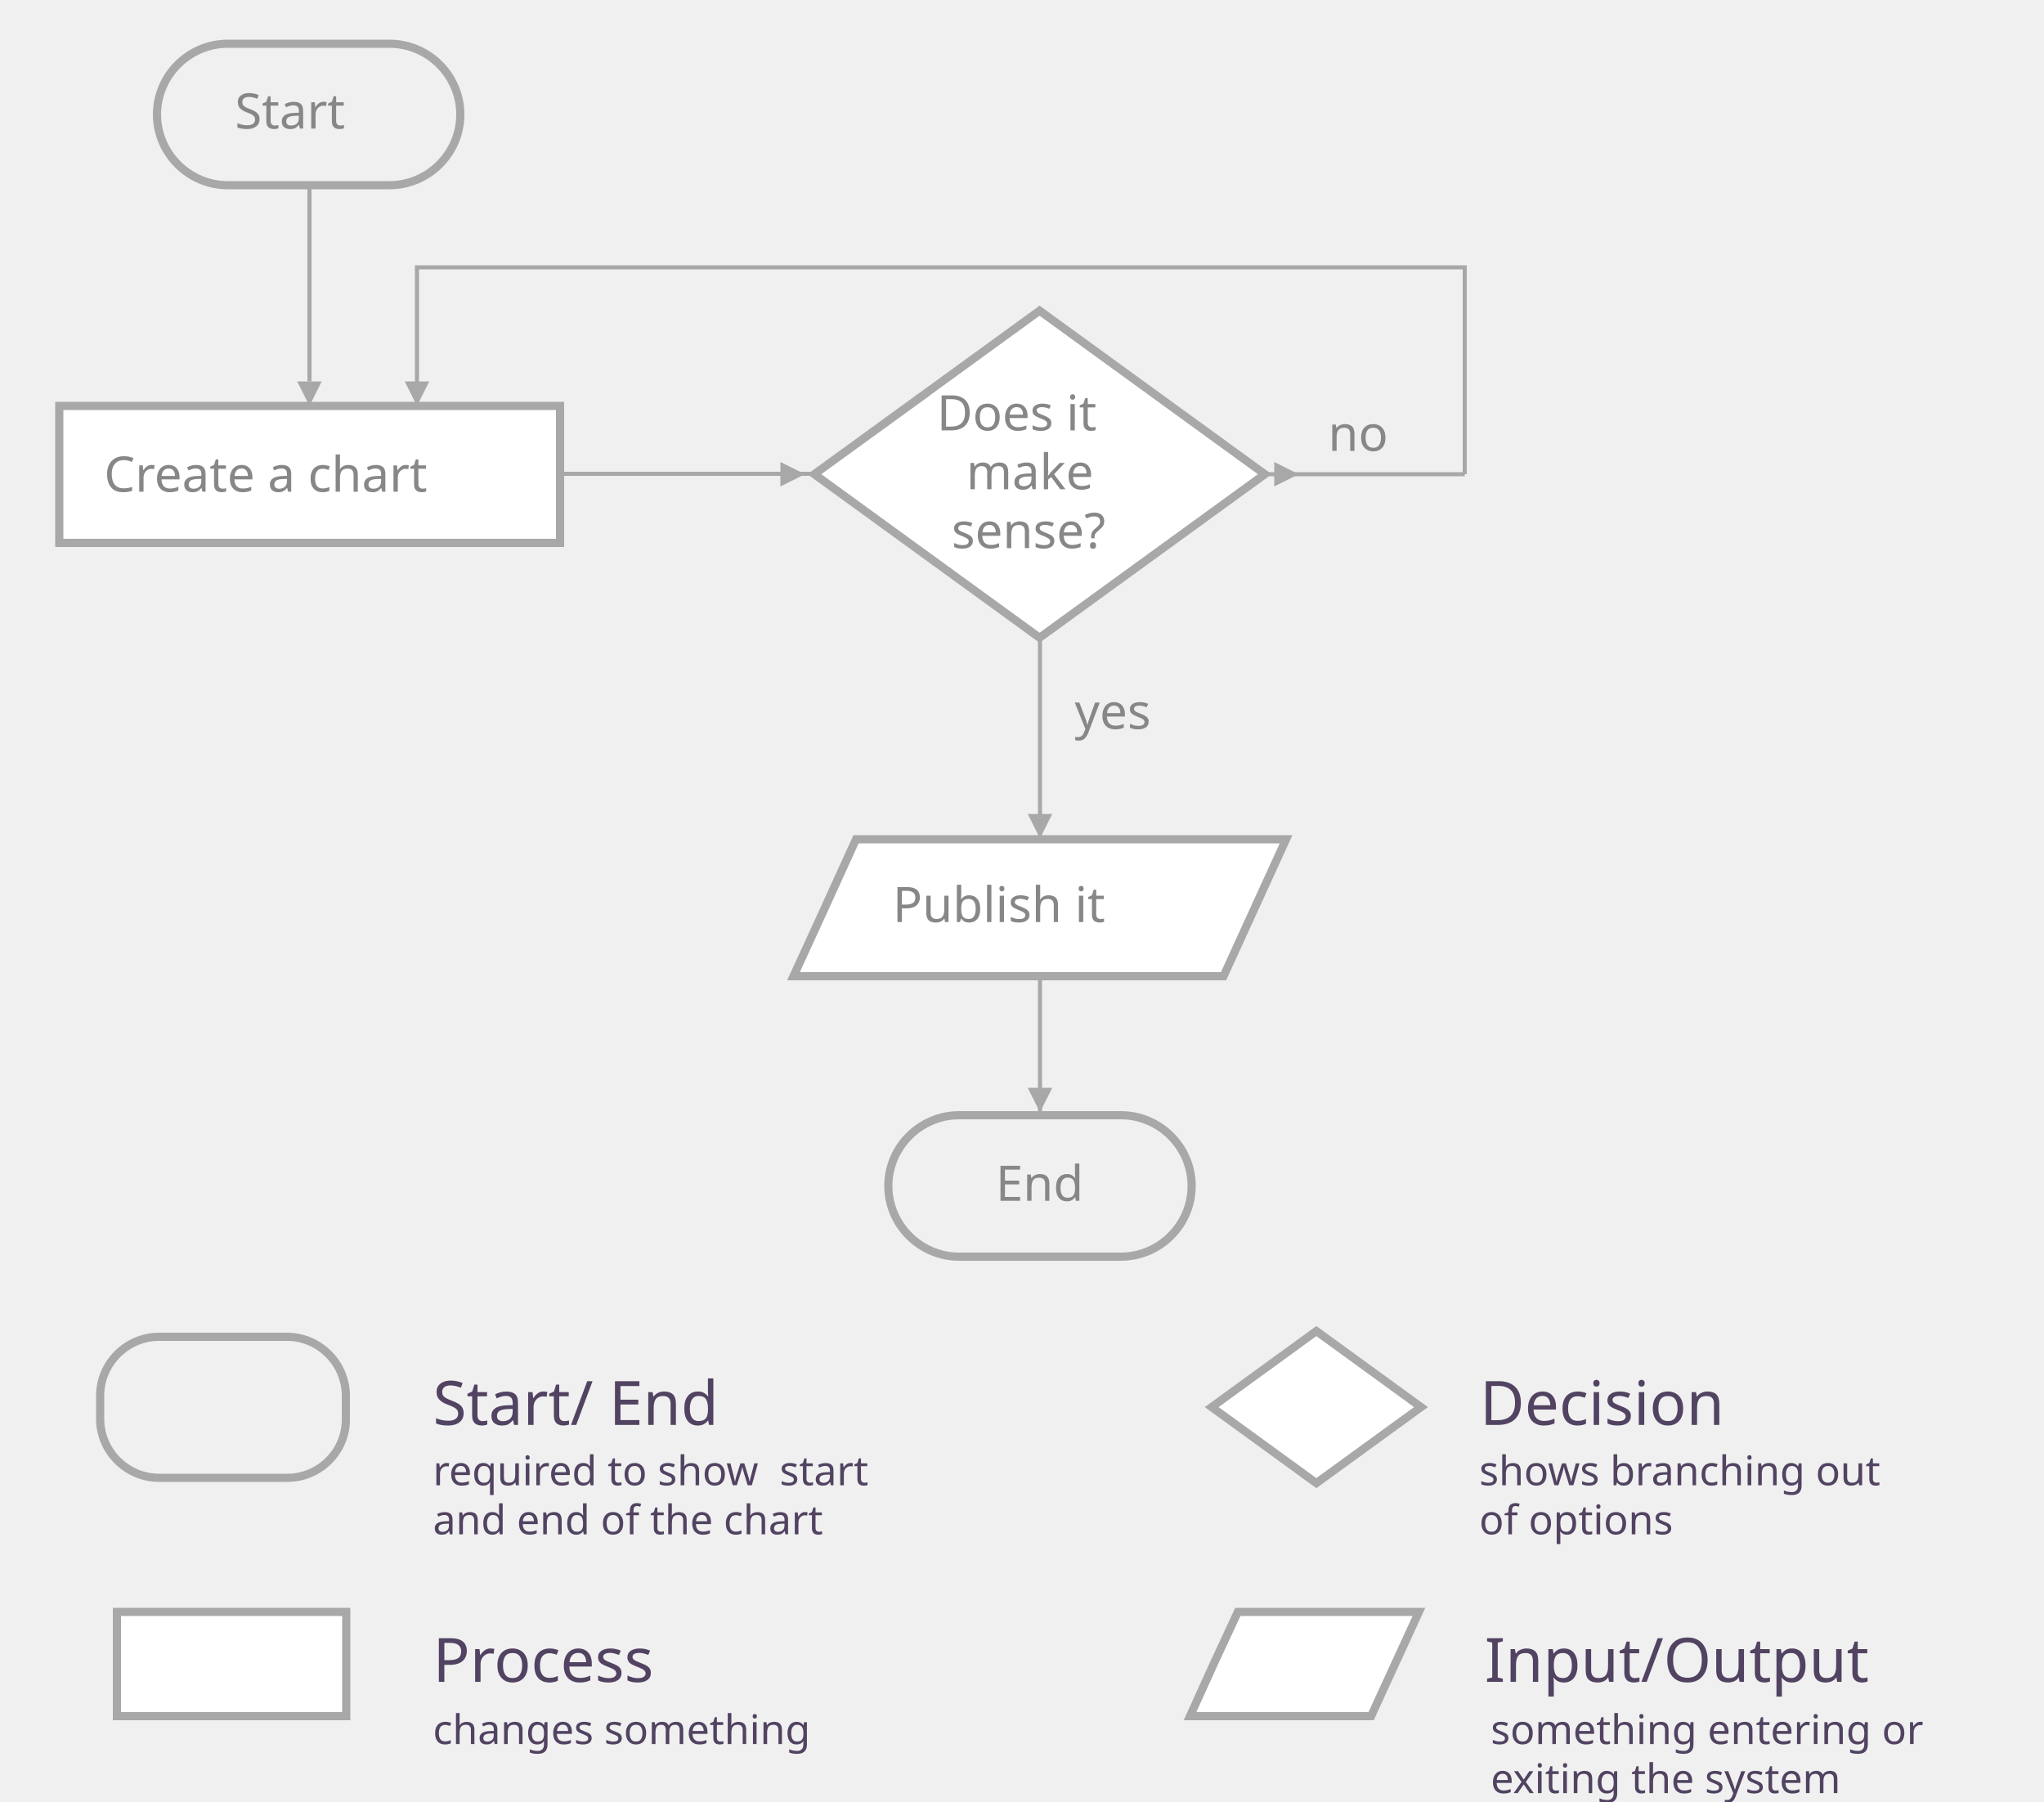
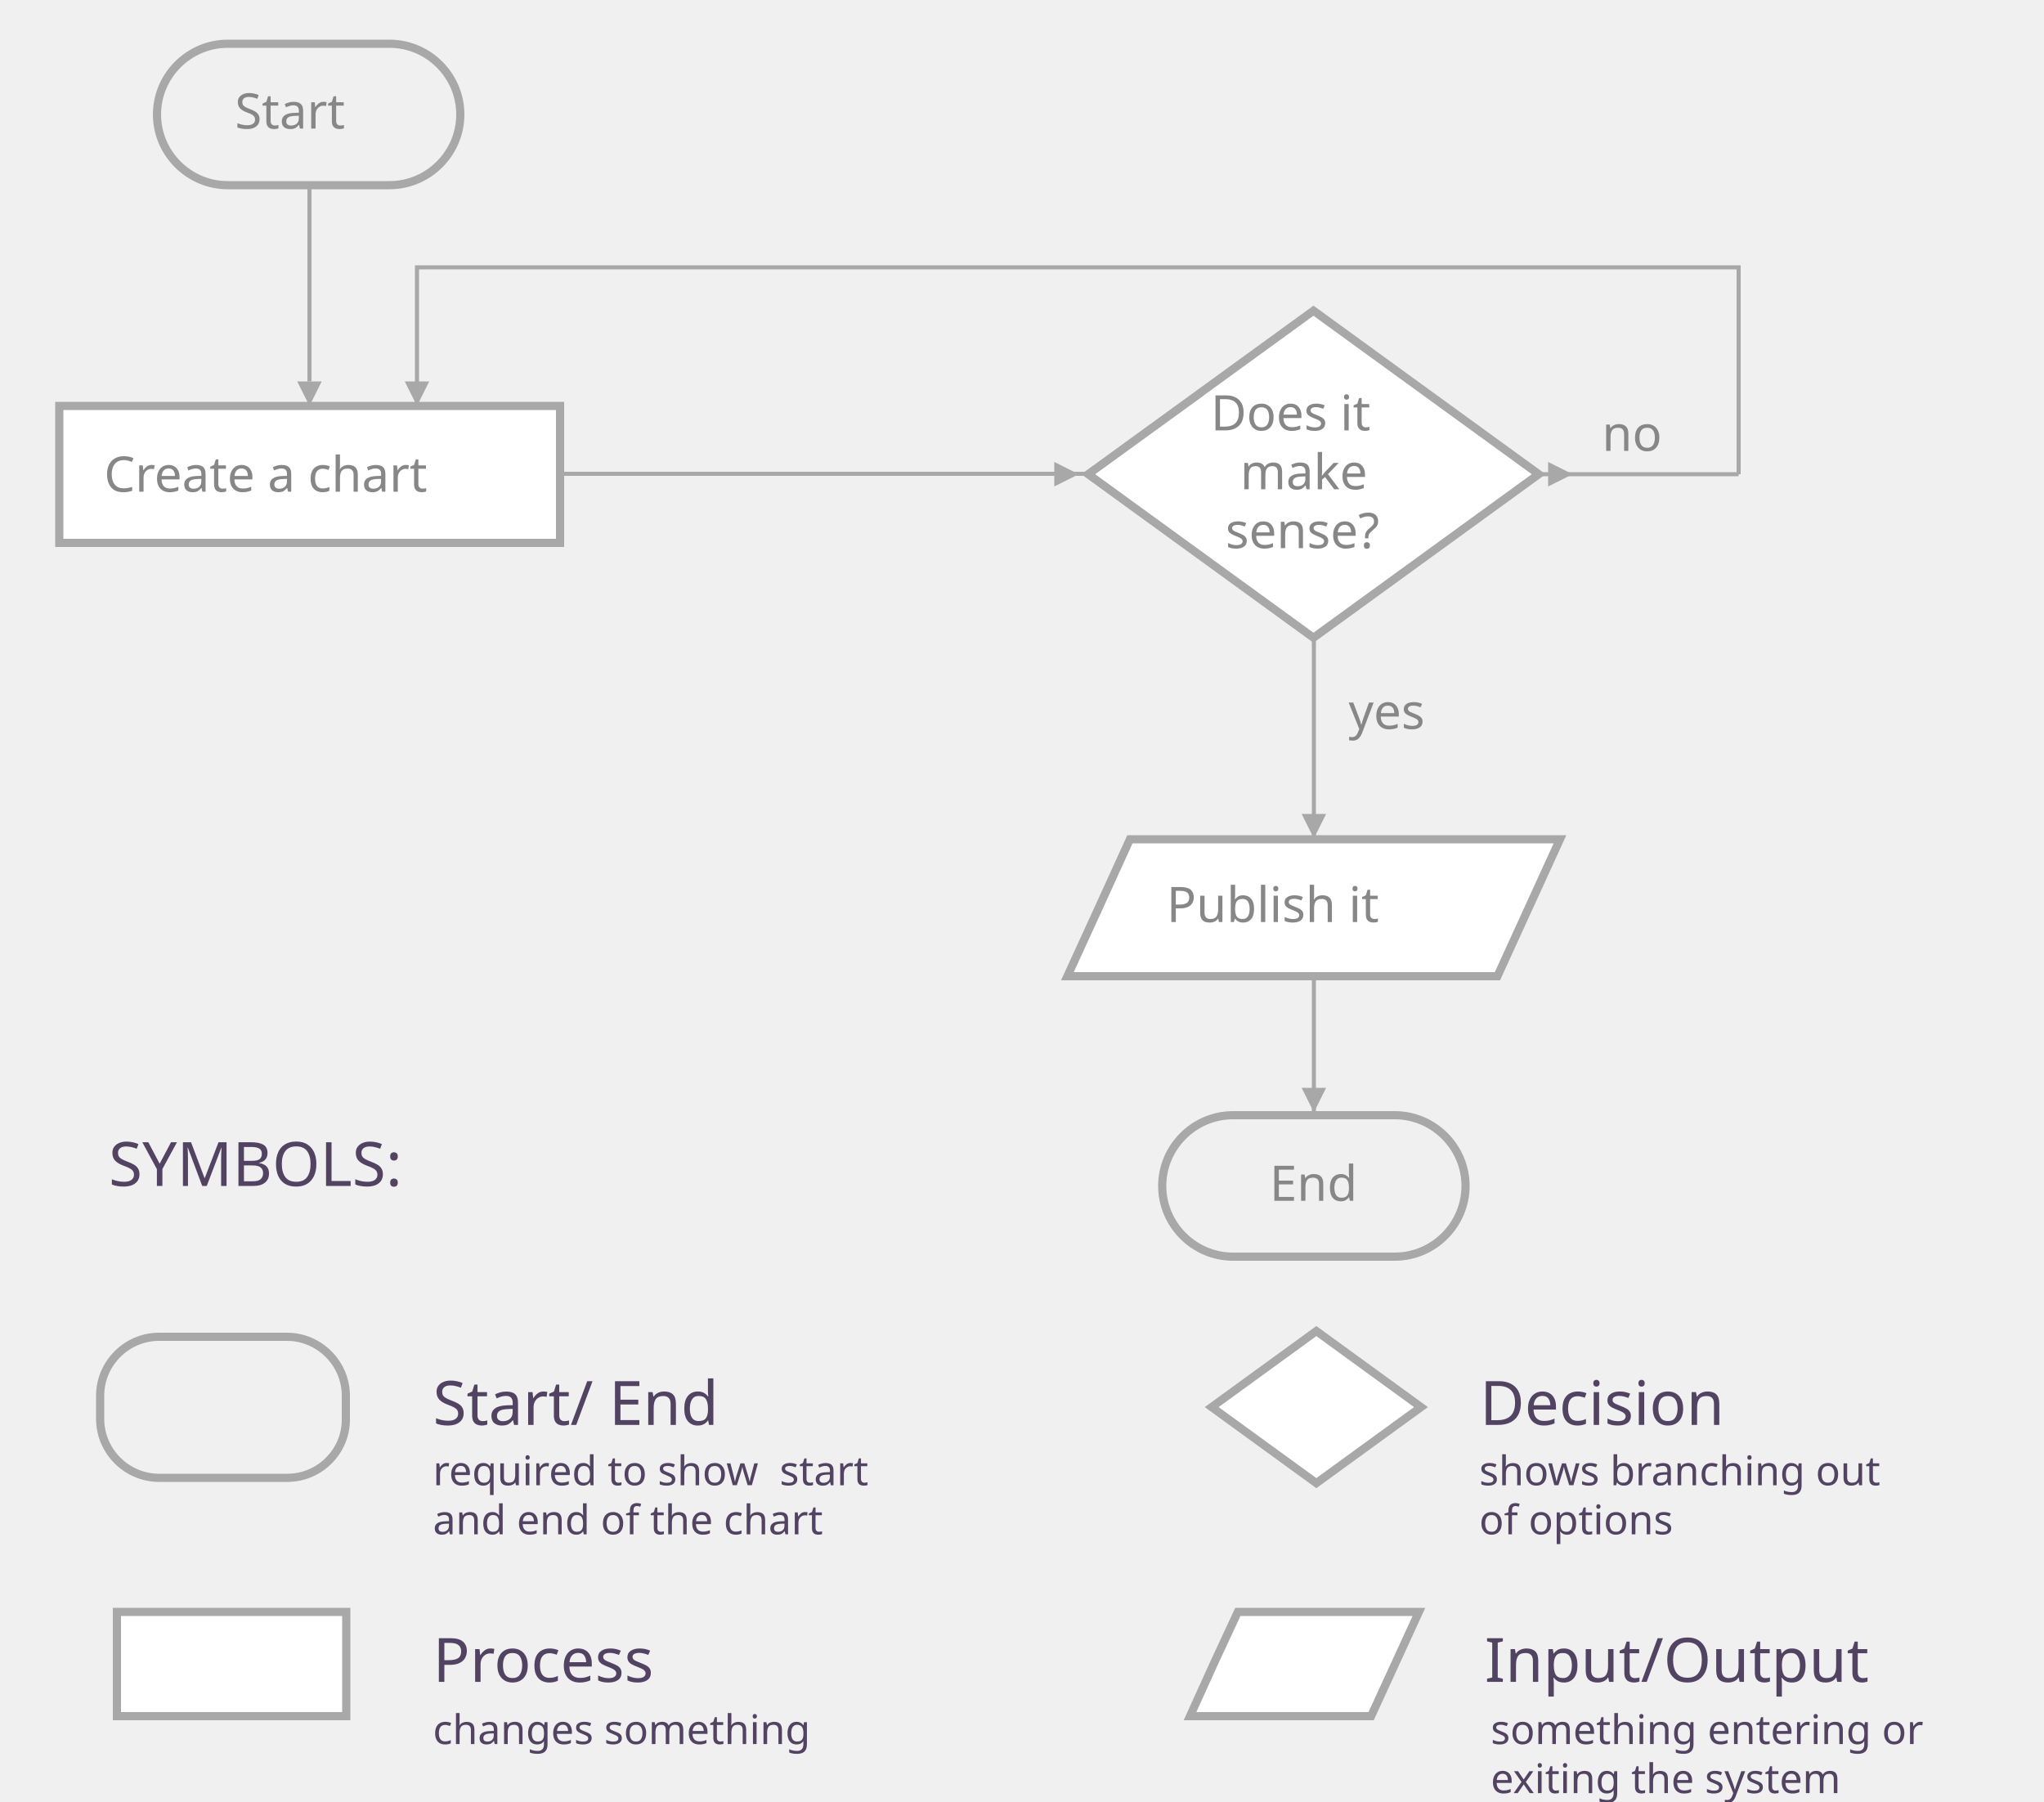
<svg xmlns="http://www.w3.org/2000/svg" xmlns:xlink="http://www.w3.org/1999/xlink" version="1.1" id="Layer_1" x="0px" y="0px" viewBox="0 0 500 440.7" style="enable-background:new 0 0 500 440.7;" xml:space="preserve">
  <style type="text/css">
	.st0{fill:#878787;}
	.st1{font-family:'RobotoMono-Regular';}
	.st2{font-size:12px;}
	.st3{fill:#514361;}
	.st4{font-size:14.974px;}
	.st5{fill:#FFFFFF;stroke:#A8A8A8;stroke-width:2;}
	.st6{font-family:'Roboto-Italic';}
	.st7{font-size:9.983px;}
- 	.st8{enable-background:new    ;}
- 	.st9{fill:none;}
- 	.st10{fill:#A8A8A8;}
+ 	.st8{fill:#878787;enable-background:new    ;}
+ 	.st9{fill:#A8A8A8;}
+ 	.st10{fill:#A8A8A8;enable-background:new    ;}
	.st11{font-family:'ArialMT';}
	.st12{fill:none;stroke:#A8A8A8;stroke-miterlimit:10;}
	.st13{fill:none;stroke:#A8A8A8;stroke-width:2;}
</style>
  <a xlink:href="http://www.google.com" xlink:show="new">
    <text transform="matrix(1 0 0 1 57.4611 31.4497)" class="st0 st1 st2">Start</text>
  </a>
  <a xlink:href="http://www.google.com" xlink:show="new">
    <g>
      <text transform="matrix(1 0 0 1 105.9019 348.5547)" class="st3 st1 st4">Start/ End</text>
    </g>
  </a>
  <rect id="op1" x="14.5" y="99.3" class="st5" width="122.5" height="33.5" />
  <rect id="op1_1_" x="28.6" y="394.3" class="st5" width="56.1" height="25.5" />
  <text transform="matrix(1 0 0 1 25.4533 120.2812)" class="st0 st1 st2">Create a chart</text>
  <g>
    <text transform="matrix(1 0 0 1 105.9014 411.416)" class="st3 st1 st4">Process</text>
  </g>
  <g>
    <text transform="matrix(1 0 0 1 105.9004 426.6309)" class="st3 st6 st7">changes something</text>
  </g>
  <g>
-     <text transform="matrix(1 0 0 1 105.9004 363.3223)" class="st8">
-       <tspan x="0" y="0" class="st3 st6 st7">required to show  start</tspan>
-       <tspan x="0" y="12" class="st3 st6 st7">and end of the chart</tspan>
-     </text>
+     <text transform="matrix(1 0 0 1 105.9004 363.3223)" class="st3 st6 st7">required to show  start</text>
+     <text transform="matrix(1 0 0 1 105.9004 375.3223)" class="st3 st6 st7">and end of the chart</text>
  </g>
  <g>
-     <text transform="matrix(1 0 0 1 361.8452 363.3223)" class="st8">
-       <tspan x="0" y="0" class="st3 st6 st7">shows branching out</tspan>
-       <tspan x="0" y="12" class="st3 st6 st7">of options</tspan>
-     </text>
+     <text transform="matrix(1 0 0 1 361.8452 363.3223)" class="st3 st6 st7">shows branching out</text>
+     <text transform="matrix(1 0 0 1 361.8452 375.3223)" class="st3 st6 st7">of options</text>
  </g>
  <g>
-     <text transform="matrix(1 0 0 1 364.6567 426.6309)" class="st8">
-       <tspan x="0" y="0" class="st3 st6 st7">something entering or</tspan>
-       <tspan x="0" y="12" class="st3 st6 st7">exiting the system</tspan>
-     </text>
+     <text transform="matrix(1 0 0 1 364.6567 426.6309)" class="st3 st6 st7">something entering or</text>
+     <text transform="matrix(1 0 0 1 364.6567 438.6309)" class="st3 st6 st7">exiting the system</text>
  </g>
  <a xlink:href="http://www.google.com">
-     <path id="cond" class="st5" d="M226.8,96l-27.6,20l55.1,40l55.1-40l-55.1-40l-55.1,40" />
+     <path id="cond" class="st5" d="M293.8,96l-27.6,20l55.1,40l55.1-40l-55.1-40l-55.1,40" />
  </a>
  <a xlink:href="http://www.google.com">
    <path id="cond_1_" class="st5" d="M309.2,334.9l-12.8,9.3l25.6,18.6l25.6-18.6L322,325.6l-25.6,18.6" />
  </a>
  <a xlink:href="http://www.google.com">
-     <text transform="matrix(1 0 0 1 229.1787 105.2813)" class="st8">
-       <tspan x="0" y="0" class="st0 st1 st2">Does it</tspan>
-       <tspan x="7.2" y="14.4" class="st0 st1 st2">make </tspan>
-       <tspan x="3.6" y="28.8" class="st0 st1 st2">sense?</tspan>
-     </text>
+     <text transform="matrix(1 0 0 1 296.1787 105.2813)" class="st0 st1 st2">Does it</text>
+     <text transform="matrix(1 0 0 1 303.3787 119.6813)" class="st0 st1 st2">make </text>
+     <text transform="matrix(1 0 0 1 299.7787 134.0813)" class="st0 st1 st2">sense?</text>
  </a>
  <a xlink:href="http://www.google.com">
    <g>
      <text transform="matrix(1 0 0 1 362.0166 348.5547)" class="st3 st1 st4">Decision</text>
    </g>
  </a>
-   <path id="io" class="st5" d="M201.8,222l-7.7,16.8h105.2l15.3-33.5H209.4L201.8,222" />
-   <text transform="matrix(1 0 0 1 218.3771 225.5482)" class="st0 st1 st2">Publish it</text>
+   <path id="io" class="st5" d="M268.8,222l-7.7,16.8h105.2l15.3-33.5H276.4L268.8,222" />
+   <text transform="matrix(1 0 0 1 285.3771 225.5482)" class="st0 st1 st2">Publish it</text>
  <g>
    <text transform="matrix(1 0 0 1 363.1685 411.416)" class="st3 st1 st4">Input/Output</text>
  </g>
  <a xlink:href="http://www.google.com">
-     <text transform="matrix(1 0 0 1 243.5811 293.7392)" class="st0 st1 st2">End</text>
+     <text transform="matrix(1 0 0 1 310.5811 293.7392)" class="st0 st1 st2">End</text>
  </a>
-   <path class="st9" d="" />
-   <path class="st9" d="" />
-   <path id="raphael-marker-block_1_" class="st10" d="M190.9,119l6-3l-6-3V119z" />
-   <path id="raphael-marker-block_2_" class="st10" d="M311.7,119l6-3l-6-3V119z" />
-   <path class="st9" d="" />
+   <path class="st8" d="M0,0" />
+   <path class="st8" d="M0,0" />
+   <path id="raphael-marker-block_1_" class="st9" d="M257.9,119l6-3l-6-3V119z" />
+   <path id="raphael-marker-block_2_" class="st9" d="M378.7,119l6-3l-6-3V119z" />
+   <path class="st10" d="M0,0" />
  <path marker-end="url(#raphael-marker-endblock33-objj2weg)" d="M434.8,314.3" />
-   <text transform="matrix(1 0 0 1 262.8945 178.2935)" class="st0 st11 st2">yes</text>
-   <path class="st9" d="" />
-   <path id="raphael-marker-block_3_" class="st10" d="M251.4,199.1l3,6l3-6H251.4z" />
-   <path marker-end="url(#raphael-marker-endblock33-obj72n9y)" d="M254.4,196.8" />
-   <text transform="matrix(1 0 0 1 324.8828 110.2888)" class="st0 st11 st2">no</text>
-   <path class="st9" d="" />
-   <path class="st9" d="" />
-   <path class="st9" d="" />
-   <path class="st9" d="" />
-   <path class="st9" d="" />
-   <path id="raphael-marker-block_8_" class="st10" d="M72.7,93.3l3,6l3-6H72.7z" />
+   <text transform="matrix(1 0 0 1 329.8945 178.2935)" class="st0 st11 st2">yes</text>
+   <path class="st8" d="M0,0" />
+   <path id="raphael-marker-block_3_" class="st9" d="M318.4,199.1l3,6l3-6H318.4z" />
+   <path marker-end="url(#raphael-marker-endblock33-obj72n9y)" d="M321.4,196.8" />
+   <text transform="matrix(1 0 0 1 391.8828 110.2888)" class="st0 st11 st2">no</text>
+   <path class="st8" d="M0,0" />
+   <path class="st8" d="M0,0" />
+   <path class="st8" d="M0,0" />
+   <path class="st8" d="M0,0" />
+   <path class="st8" d="M0,0" />
+   <path id="raphael-marker-block_8_" class="st9" d="M72.7,93.3l3,6l3-6H72.7z" />
  <line class="st12" x1="75.7" y1="46.1" x2="75.7" y2="93.3" />
-   <line class="st12" x1="137" y1="115.9" x2="199.3" y2="115.9" />
-   <line class="st12" x1="254.4" y1="205.1" x2="254.4" y2="156" />
-   <line class="st12" x1="254.4" y1="271.8" x2="254.4" y2="238.7" />
-   <line class="st12" x1="309.5" y1="116" x2="358.3" y2="116" />
-   <polyline class="st12" points="102,99.3 102,65.4 358.3,65.4 358.3,116 " />
-   <path id="raphael-marker-block_9_" class="st10" d="M99,93.3l3,6l3-6H99z" />
-   <path class="st13" d="M95.3,45.3H55.7c-9.5,0-17.3-7.8-17.3-17.3v0c0-9.5,7.8-17.3,17.3-17.3h39.6c9.5,0,17.3,7.8,17.3,17.3v0  C112.6,37.5,104.8,45.3,95.3,45.3z" />
-   <path class="st13" d="M274.2,307.4h-39.6c-9.5,0-17.3-7.8-17.3-17.3v0c0-9.5,7.8-17.3,17.3-17.3h39.6c9.5,0,17.3,7.8,17.3,17.3v0  C291.5,299.6,283.7,307.4,274.2,307.4z" />
-   <path id="raphael-marker-block_4_" class="st10" d="M251.4,266.1l3,6l3-6H251.4z" />
+   <line class="st12" x1="137" y1="115.9" x2="266.3" y2="115.9" />
+   <line class="st12" x1="321.4" y1="205.1" x2="321.4" y2="156" />
+   <line class="st12" x1="321.4" y1="271.8" x2="321.4" y2="238.7" />
+   <line class="st12" x1="376.5" y1="116" x2="425.3" y2="116" />
+   <polyline class="st12" points="102,99.3 102,65.4 425.3,65.4 425.3,116 " />
+   <path id="raphael-marker-block_9_" class="st9" d="M99,93.3l3,6l3-6H99z" />
+   <path class="st13" d="M95.3,45.3H55.7c-9.5,0-17.3-7.8-17.3-17.3l0,0c0-9.5,7.8-17.3,17.3-17.3h39.6c9.5,0,17.3,7.8,17.3,17.3l0,0  C112.6,37.5,104.8,45.3,95.3,45.3z" />
+   <path class="st13" d="M341.2,307.4h-39.6c-9.5,0-17.3-7.8-17.3-17.3l0,0c0-9.5,7.8-17.3,17.3-17.3h39.6c9.5,0,17.3,7.8,17.3,17.3  l0,0C358.5,299.6,350.7,307.4,341.2,307.4z" />
+   <path id="raphael-marker-block_4_" class="st9" d="M318.4,266.1l3,6l3-6H318.4z" />
  <path class="st13" d="M70.3,361.5H38.9c-7.9,0-14.4-6.5-14.4-14.4v-5.7c0-7.9,6.5-14.4,14.4-14.4h31.3c7.9,0,14.4,6.5,14.4,14.4v5.7  C84.7,355,78.2,361.5,70.3,361.5z" />
  <path id="io_1_" class="st5" d="M296.9,407l-5.8,12.8h44.3l11.7-25.5h-44.3L296.9,407" />
+   <g>
+     <text transform="matrix(1 0 0 1 26.6 290.1)" class="st3 st1 st4">SYMBOLS:</text>
+   </g>
</svg>
